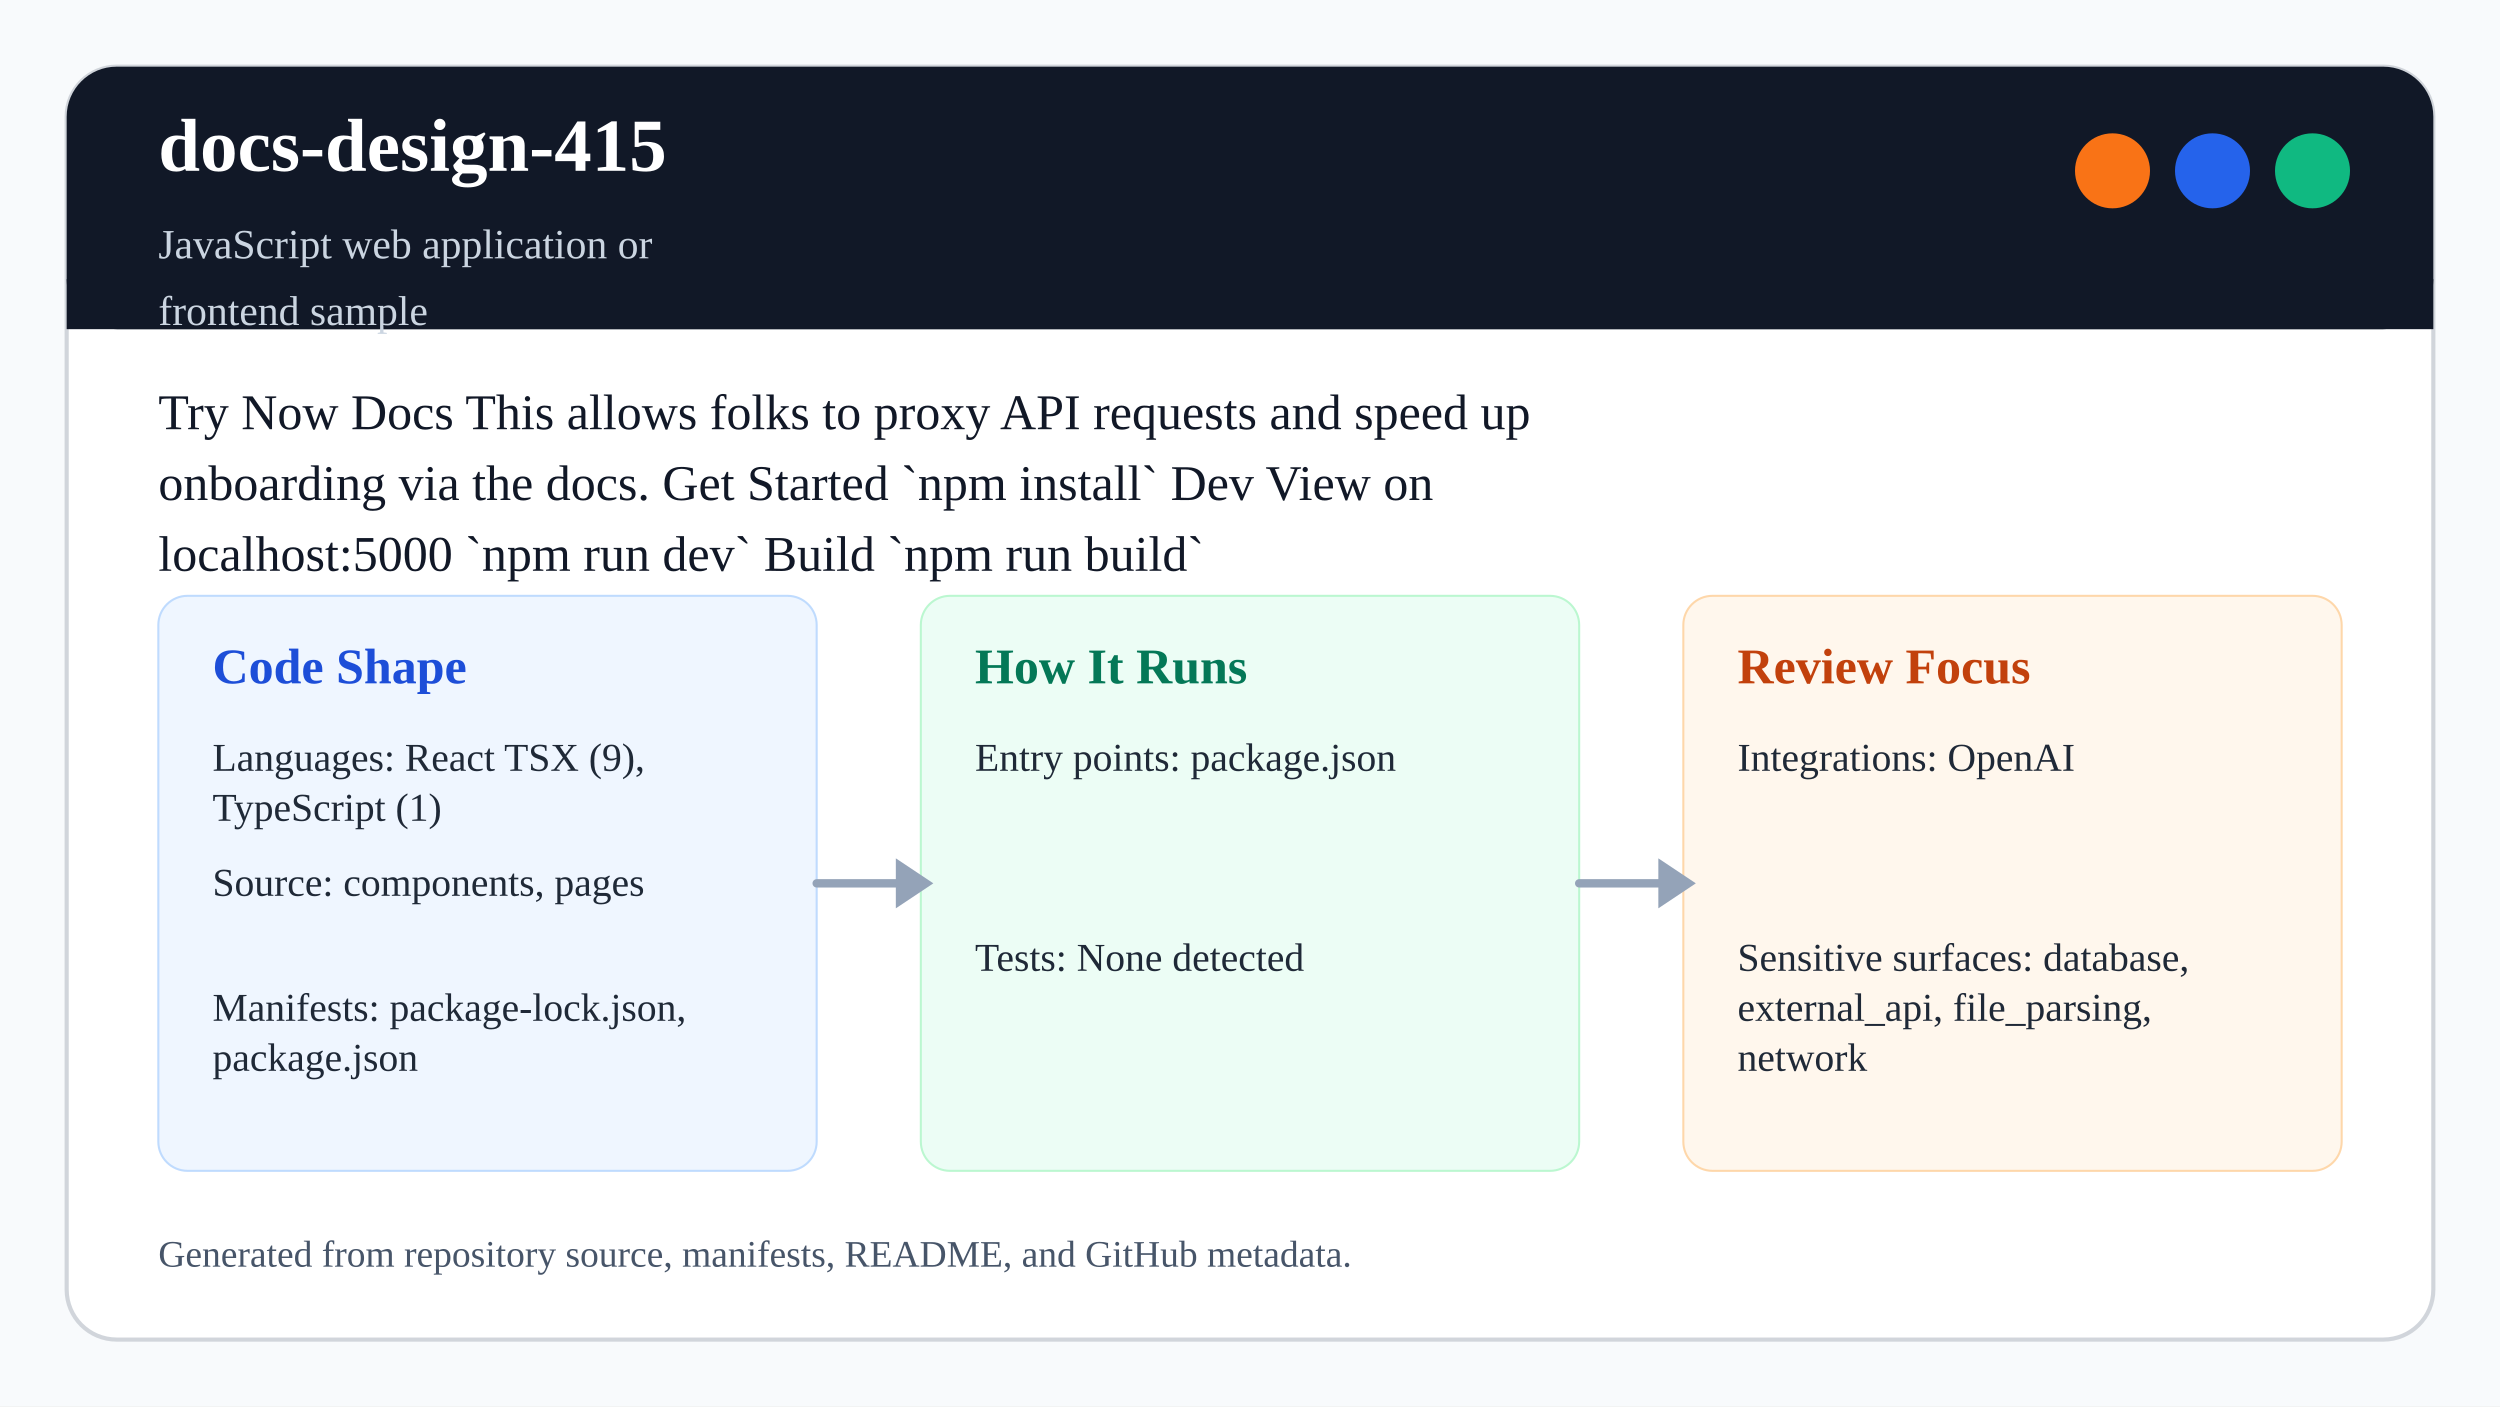
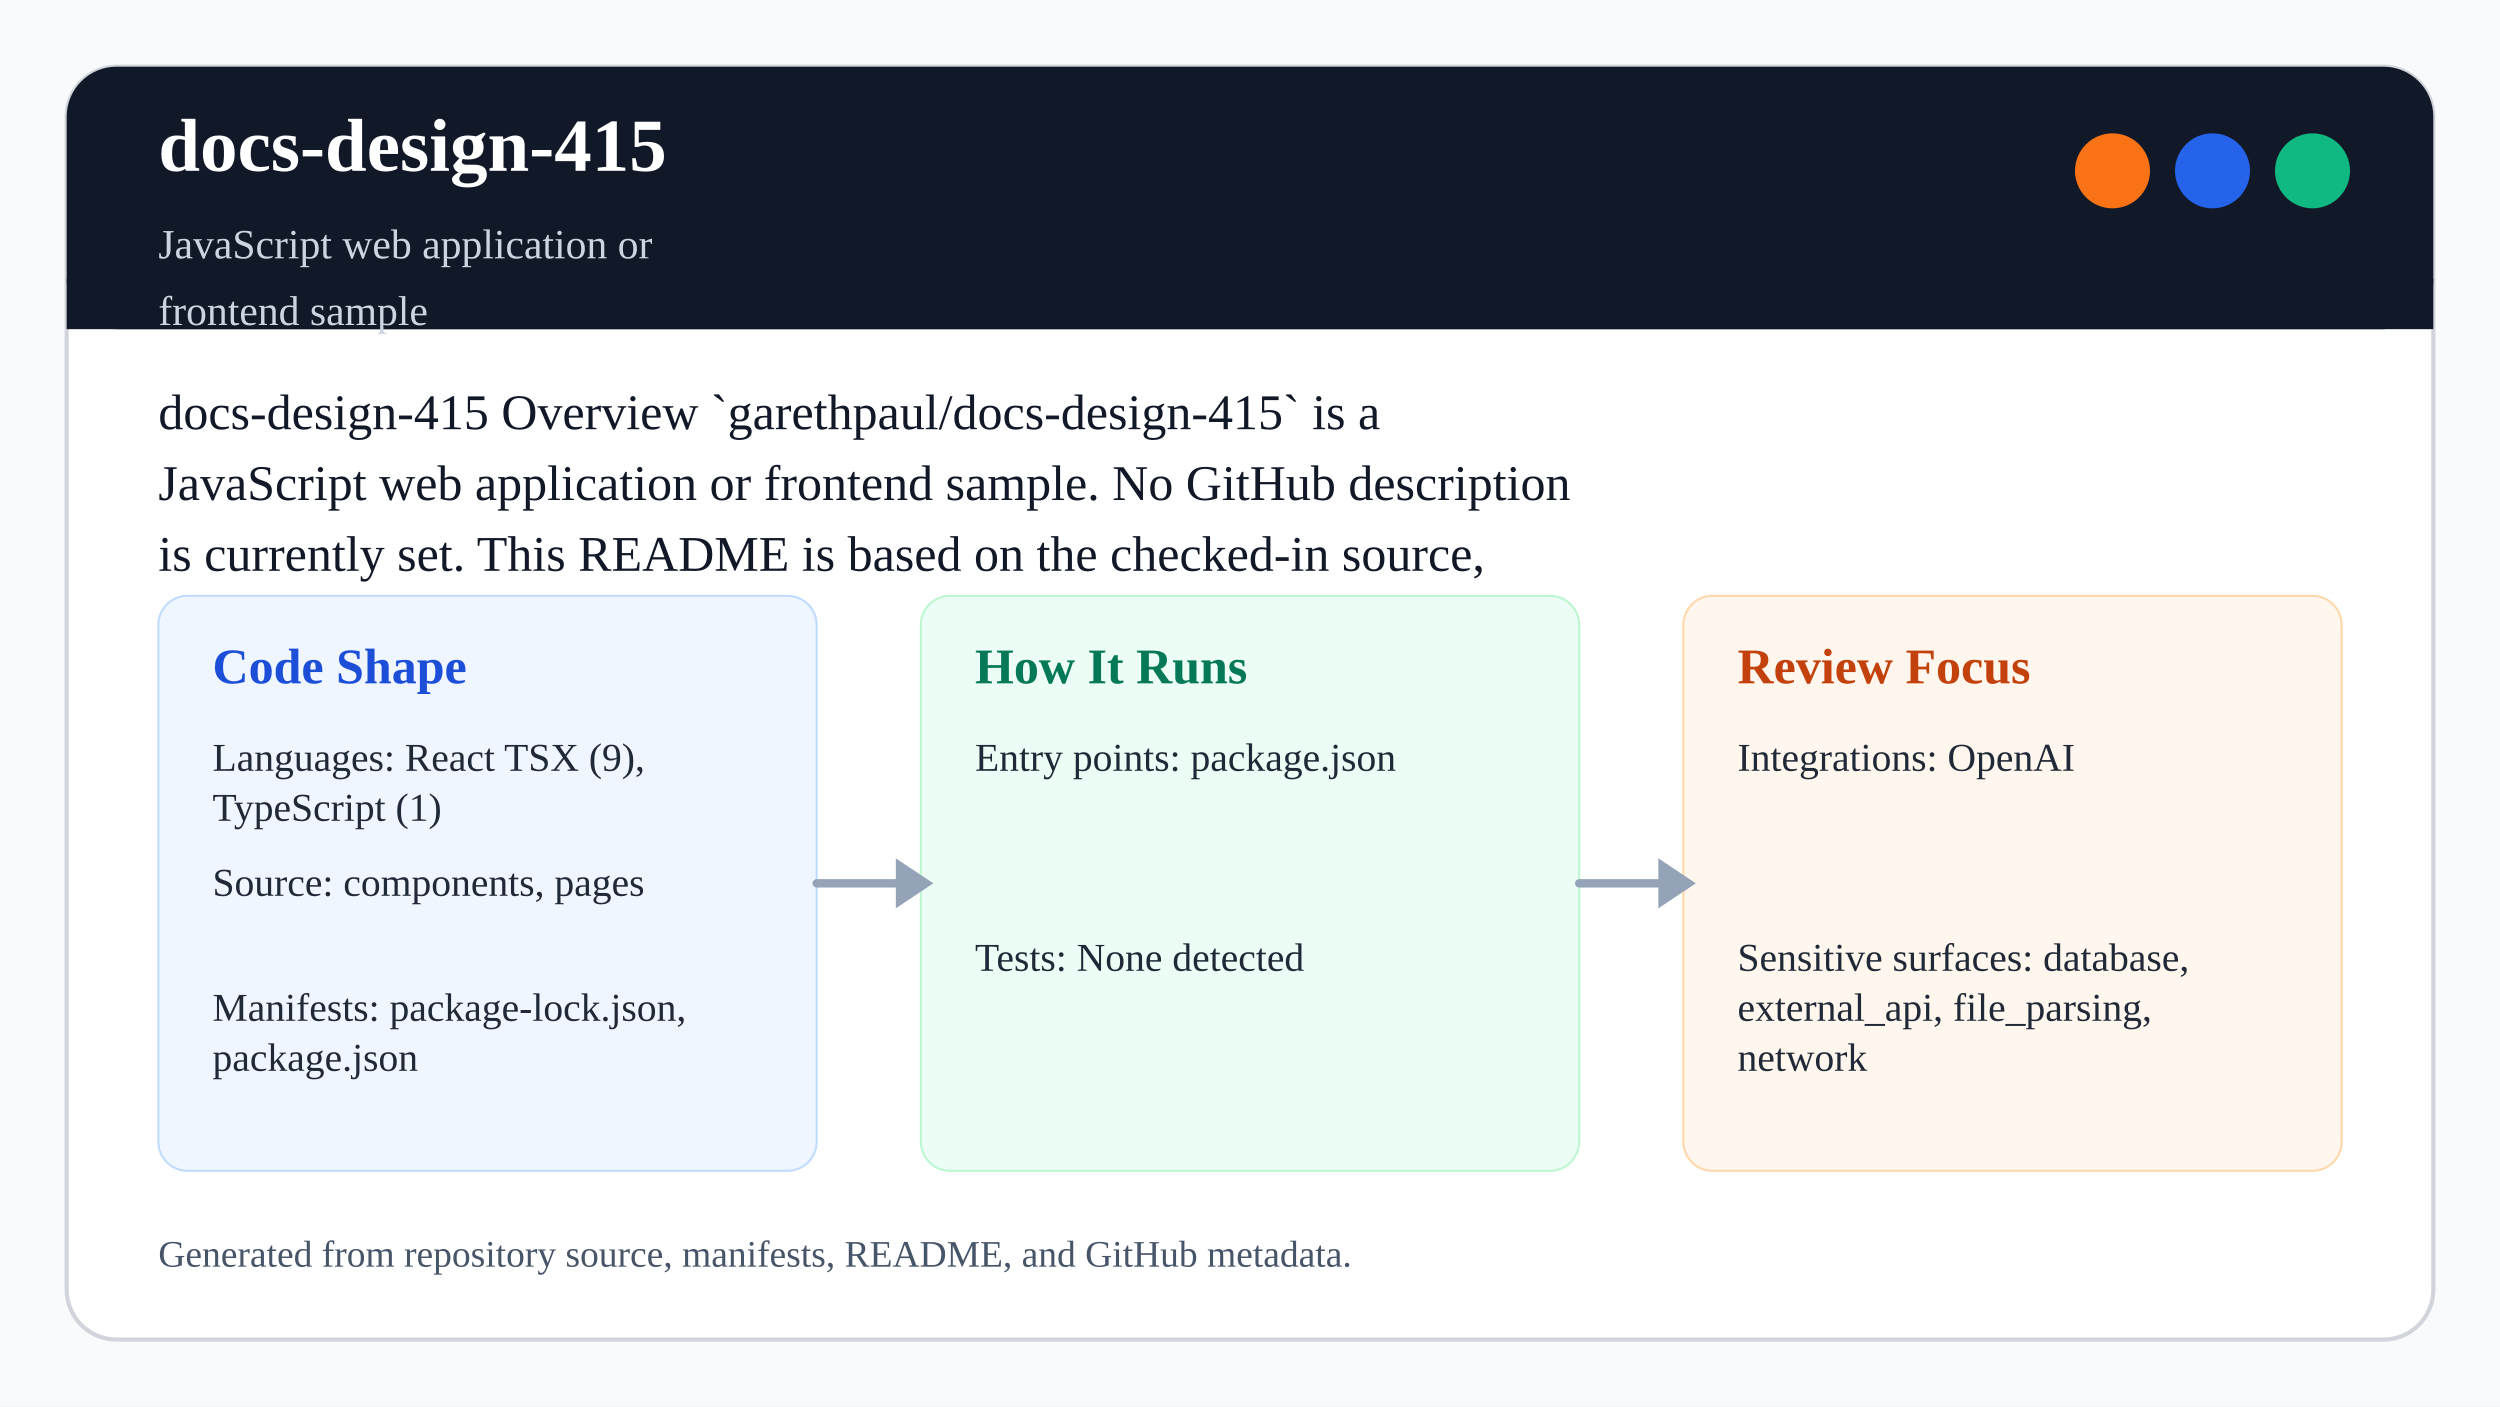
<svg xmlns="http://www.w3.org/2000/svg" width="1200" height="675" viewBox="0 0 1200 675" role="img" aria-labelledby="title desc">
  <rect width="1200" height="675" fill="#f8fafc" />
  <rect x="32" y="32" width="1136" height="611" rx="24" fill="#ffffff" stroke="#d1d5db" stroke-width="2" />
  <rect x="32" y="32" width="1136" height="126" rx="24" fill="#111827" />
  <path d="M32 134h1136v24H32z" fill="#111827" />
  <circle cx="1062" cy="82" r="18" fill="#2563eb" />
  <circle cx="1110" cy="82" r="18" fill="#10b981" />
  <circle cx="1014" cy="82" r="18" fill="#f97316" />
  <text x="76" y="82" font-size="36" fill="#ffffff" font-weight="700">docs-design-415</text>
  <text x="76" y="124" font-size="20" fill="#cbd5e1">JavaScript web application or</text>
  <text x="76" y="156" font-size="20" fill="#cbd5e1">frontend sample</text>
-   <text x="76" y="206" font-size="24" fill="#111827">Try Now Docs This allows folks to proxy API requests and speed up</text>
-   <text x="76" y="240" font-size="24" fill="#111827">onboarding via the docs. Get Started `npm install` Dev View on</text>
-   <text x="76" y="274" font-size="24" fill="#111827">localhost:5000 `npm run dev` Build `npm run build`</text>
+   <text x="76" y="206" font-size="24" fill="#111827">docs-design-415 Overview `garethpaul/docs-design-415` is a</text>
+   <text x="76" y="240" font-size="24" fill="#111827">JavaScript web application or frontend sample. No GitHub description</text>
+   <text x="76" y="274" font-size="24" fill="#111827">is currently set. This README is based on the checked-in source,</text>
  <rect x="76" y="286" width="316" height="276" rx="14" fill="#eff6ff" stroke="#bfdbfe" />
  <text x="102" y="328" font-size="24" font-weight="700" fill="#1d4ed8">Code Shape</text>
  <text x="102" y="370" font-size="19" fill="#1f2937">Languages: React TSX (9),</text>
  <text x="102" y="394" font-size="19" fill="#1f2937">TypeScript (1)</text>
  <text x="102" y="430" font-size="19" fill="#1f2937">Source: components, pages</text>
  <text x="102" y="490" font-size="19" fill="#1f2937">Manifests: package-lock.json,</text>
  <text x="102" y="514" font-size="19" fill="#1f2937">package.json</text>
  <rect x="442" y="286" width="316" height="276" rx="14" fill="#ecfdf5" stroke="#bbf7d0" />
  <text x="468" y="328" font-size="24" font-weight="700" fill="#047857">How It Runs</text>
  <text x="468" y="370" font-size="19" fill="#1f2937">Entry points: package.json</text>
  <text x="468" y="466" font-size="19" fill="#1f2937">Tests: None detected</text>
  <rect x="808" y="286" width="316" height="276" rx="14" fill="#fff7ed" stroke="#fed7aa" />
  <text x="834" y="328" font-size="24" font-weight="700" fill="#c2410c">Review Focus</text>
  <text x="834" y="370" font-size="19" fill="#1f2937">Integrations: OpenAI</text>
  <text x="834" y="466" font-size="19" fill="#1f2937">Sensitive surfaces: database,</text>
  <text x="834" y="490" font-size="19" fill="#1f2937">external_api, file_parsing,</text>
  <text x="834" y="514" font-size="19" fill="#1f2937">network</text>
  <path d="M392 424h50" stroke="#94a3b8" stroke-width="4" stroke-linecap="round" />
  <path d="M430 412l18 12-18 12z" fill="#94a3b8" />
  <path d="M758 424h50" stroke="#94a3b8" stroke-width="4" stroke-linecap="round" />
  <path d="M796 412l18 12-18 12z" fill="#94a3b8" />
  <text x="76" y="608" font-size="18" fill="#475569">Generated from repository source, manifests, README, and GitHub metadata.</text>
</svg>
